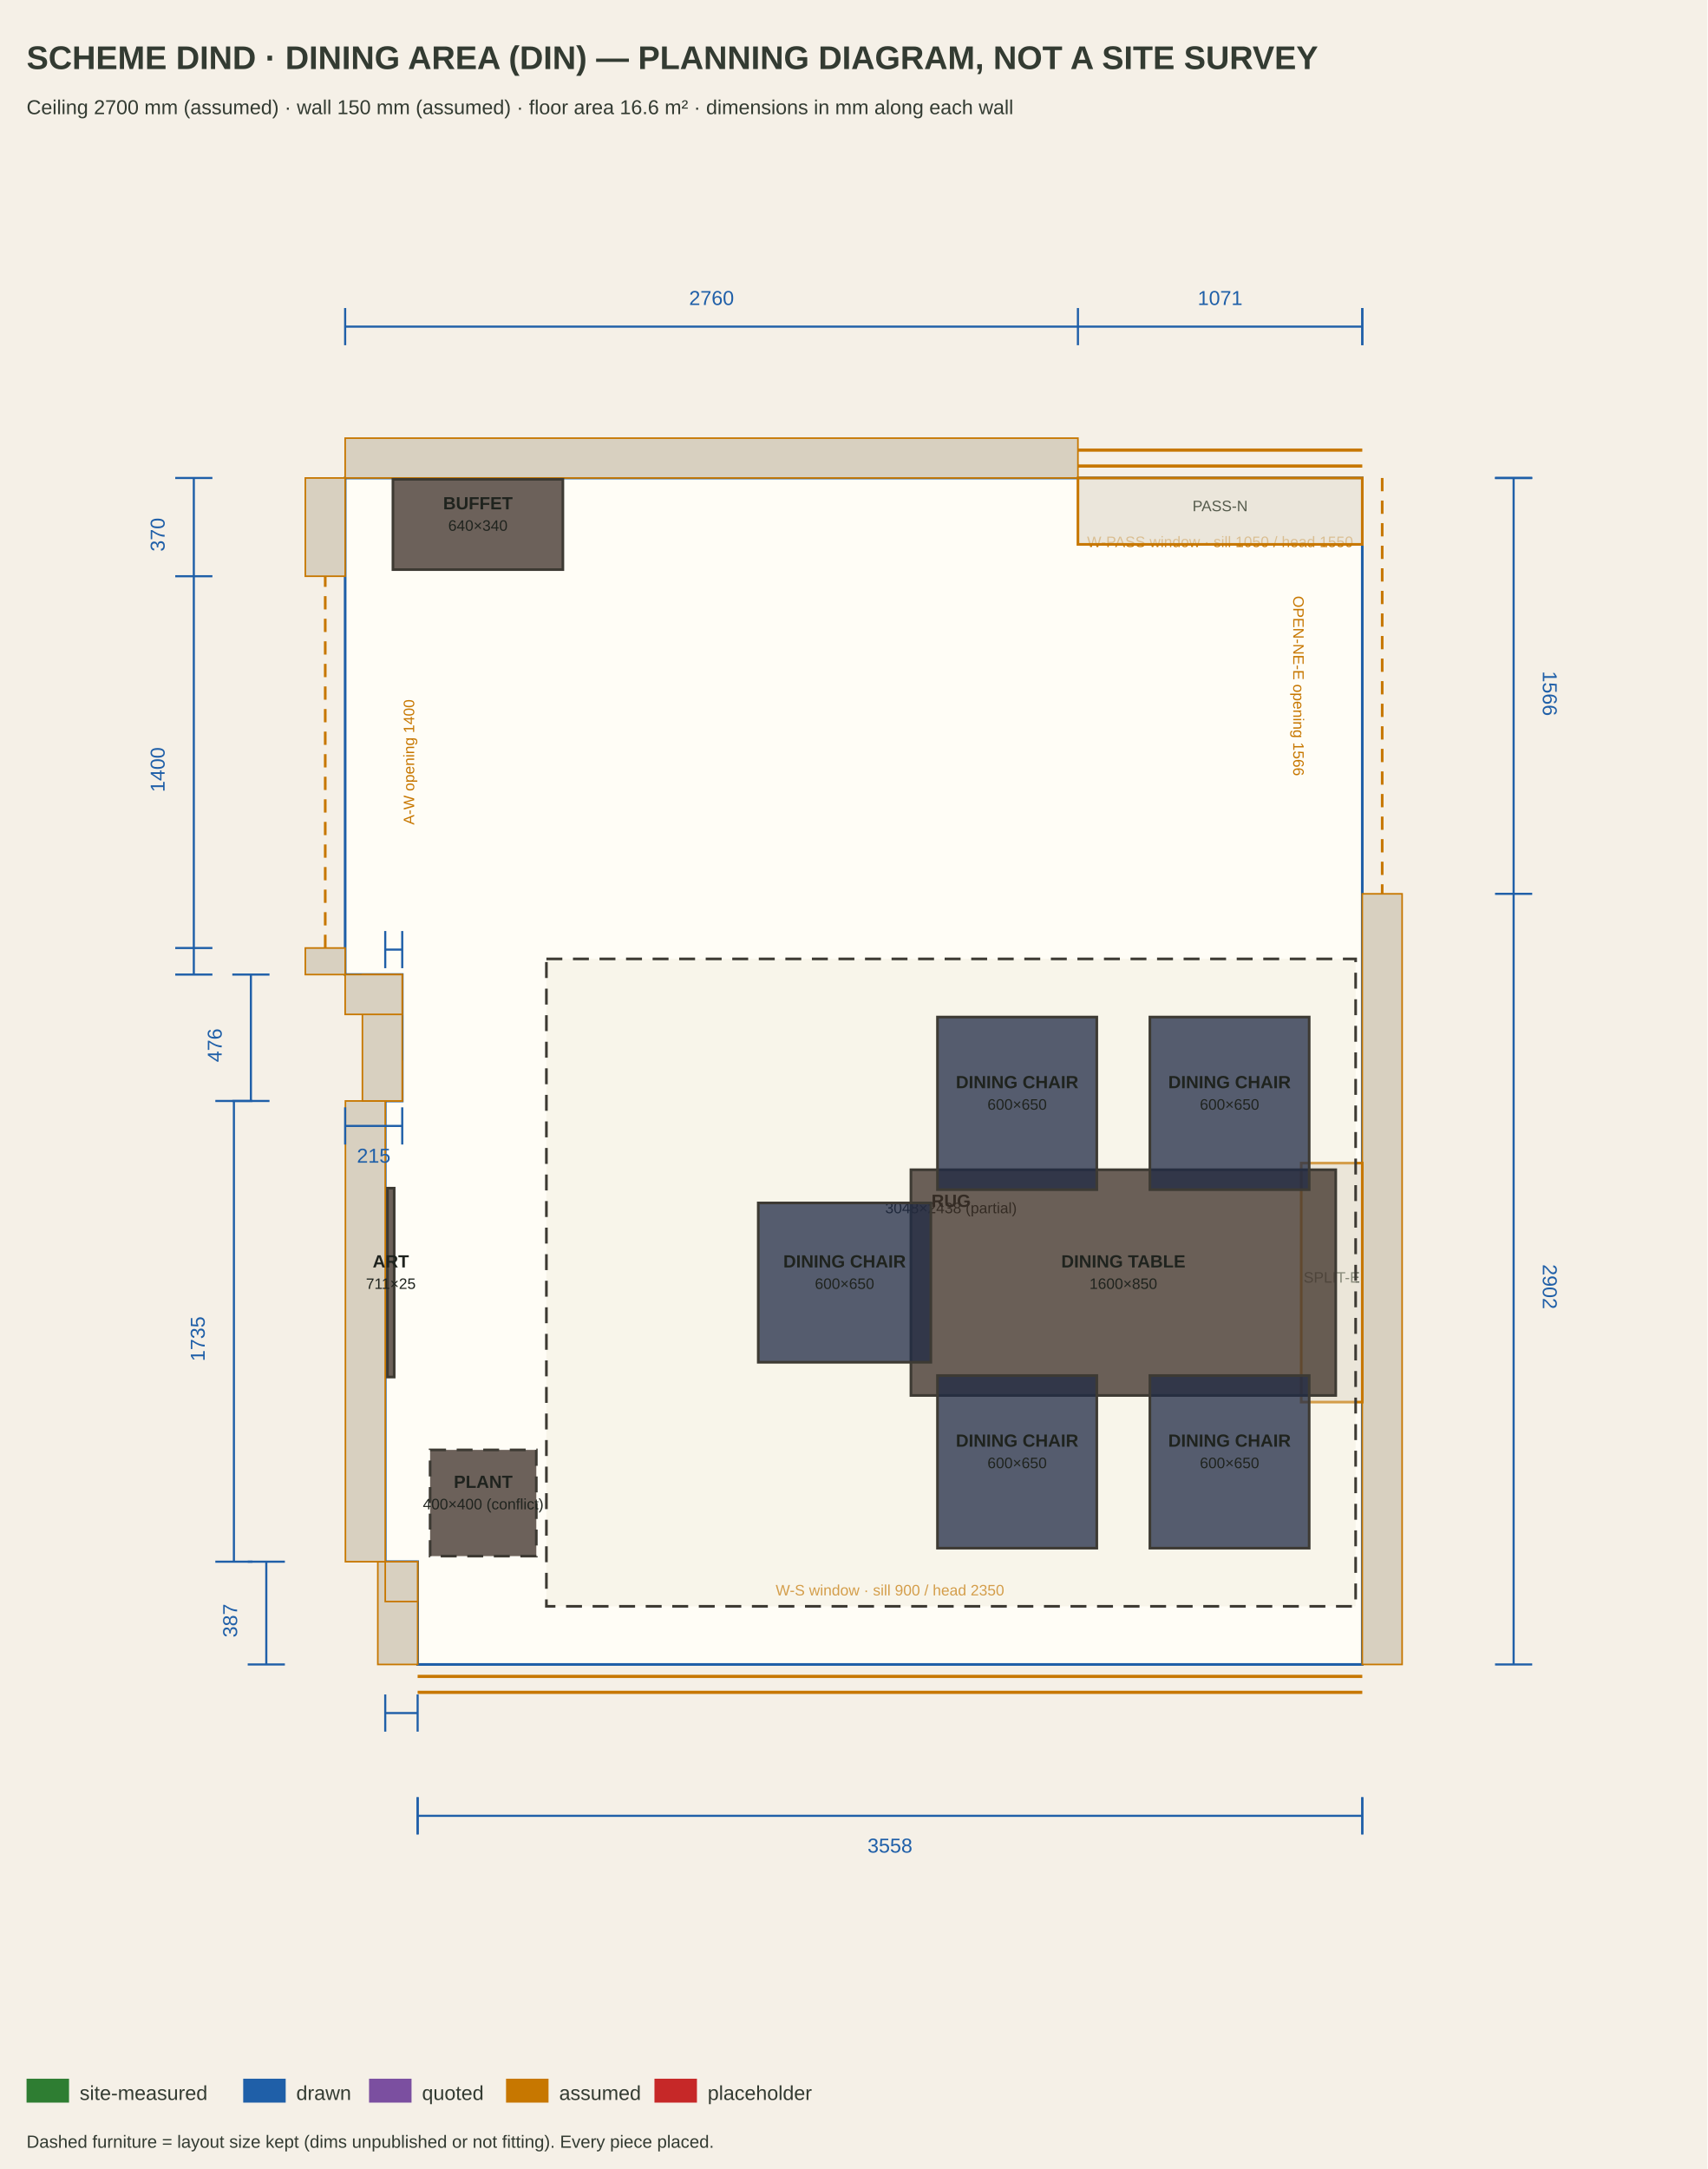
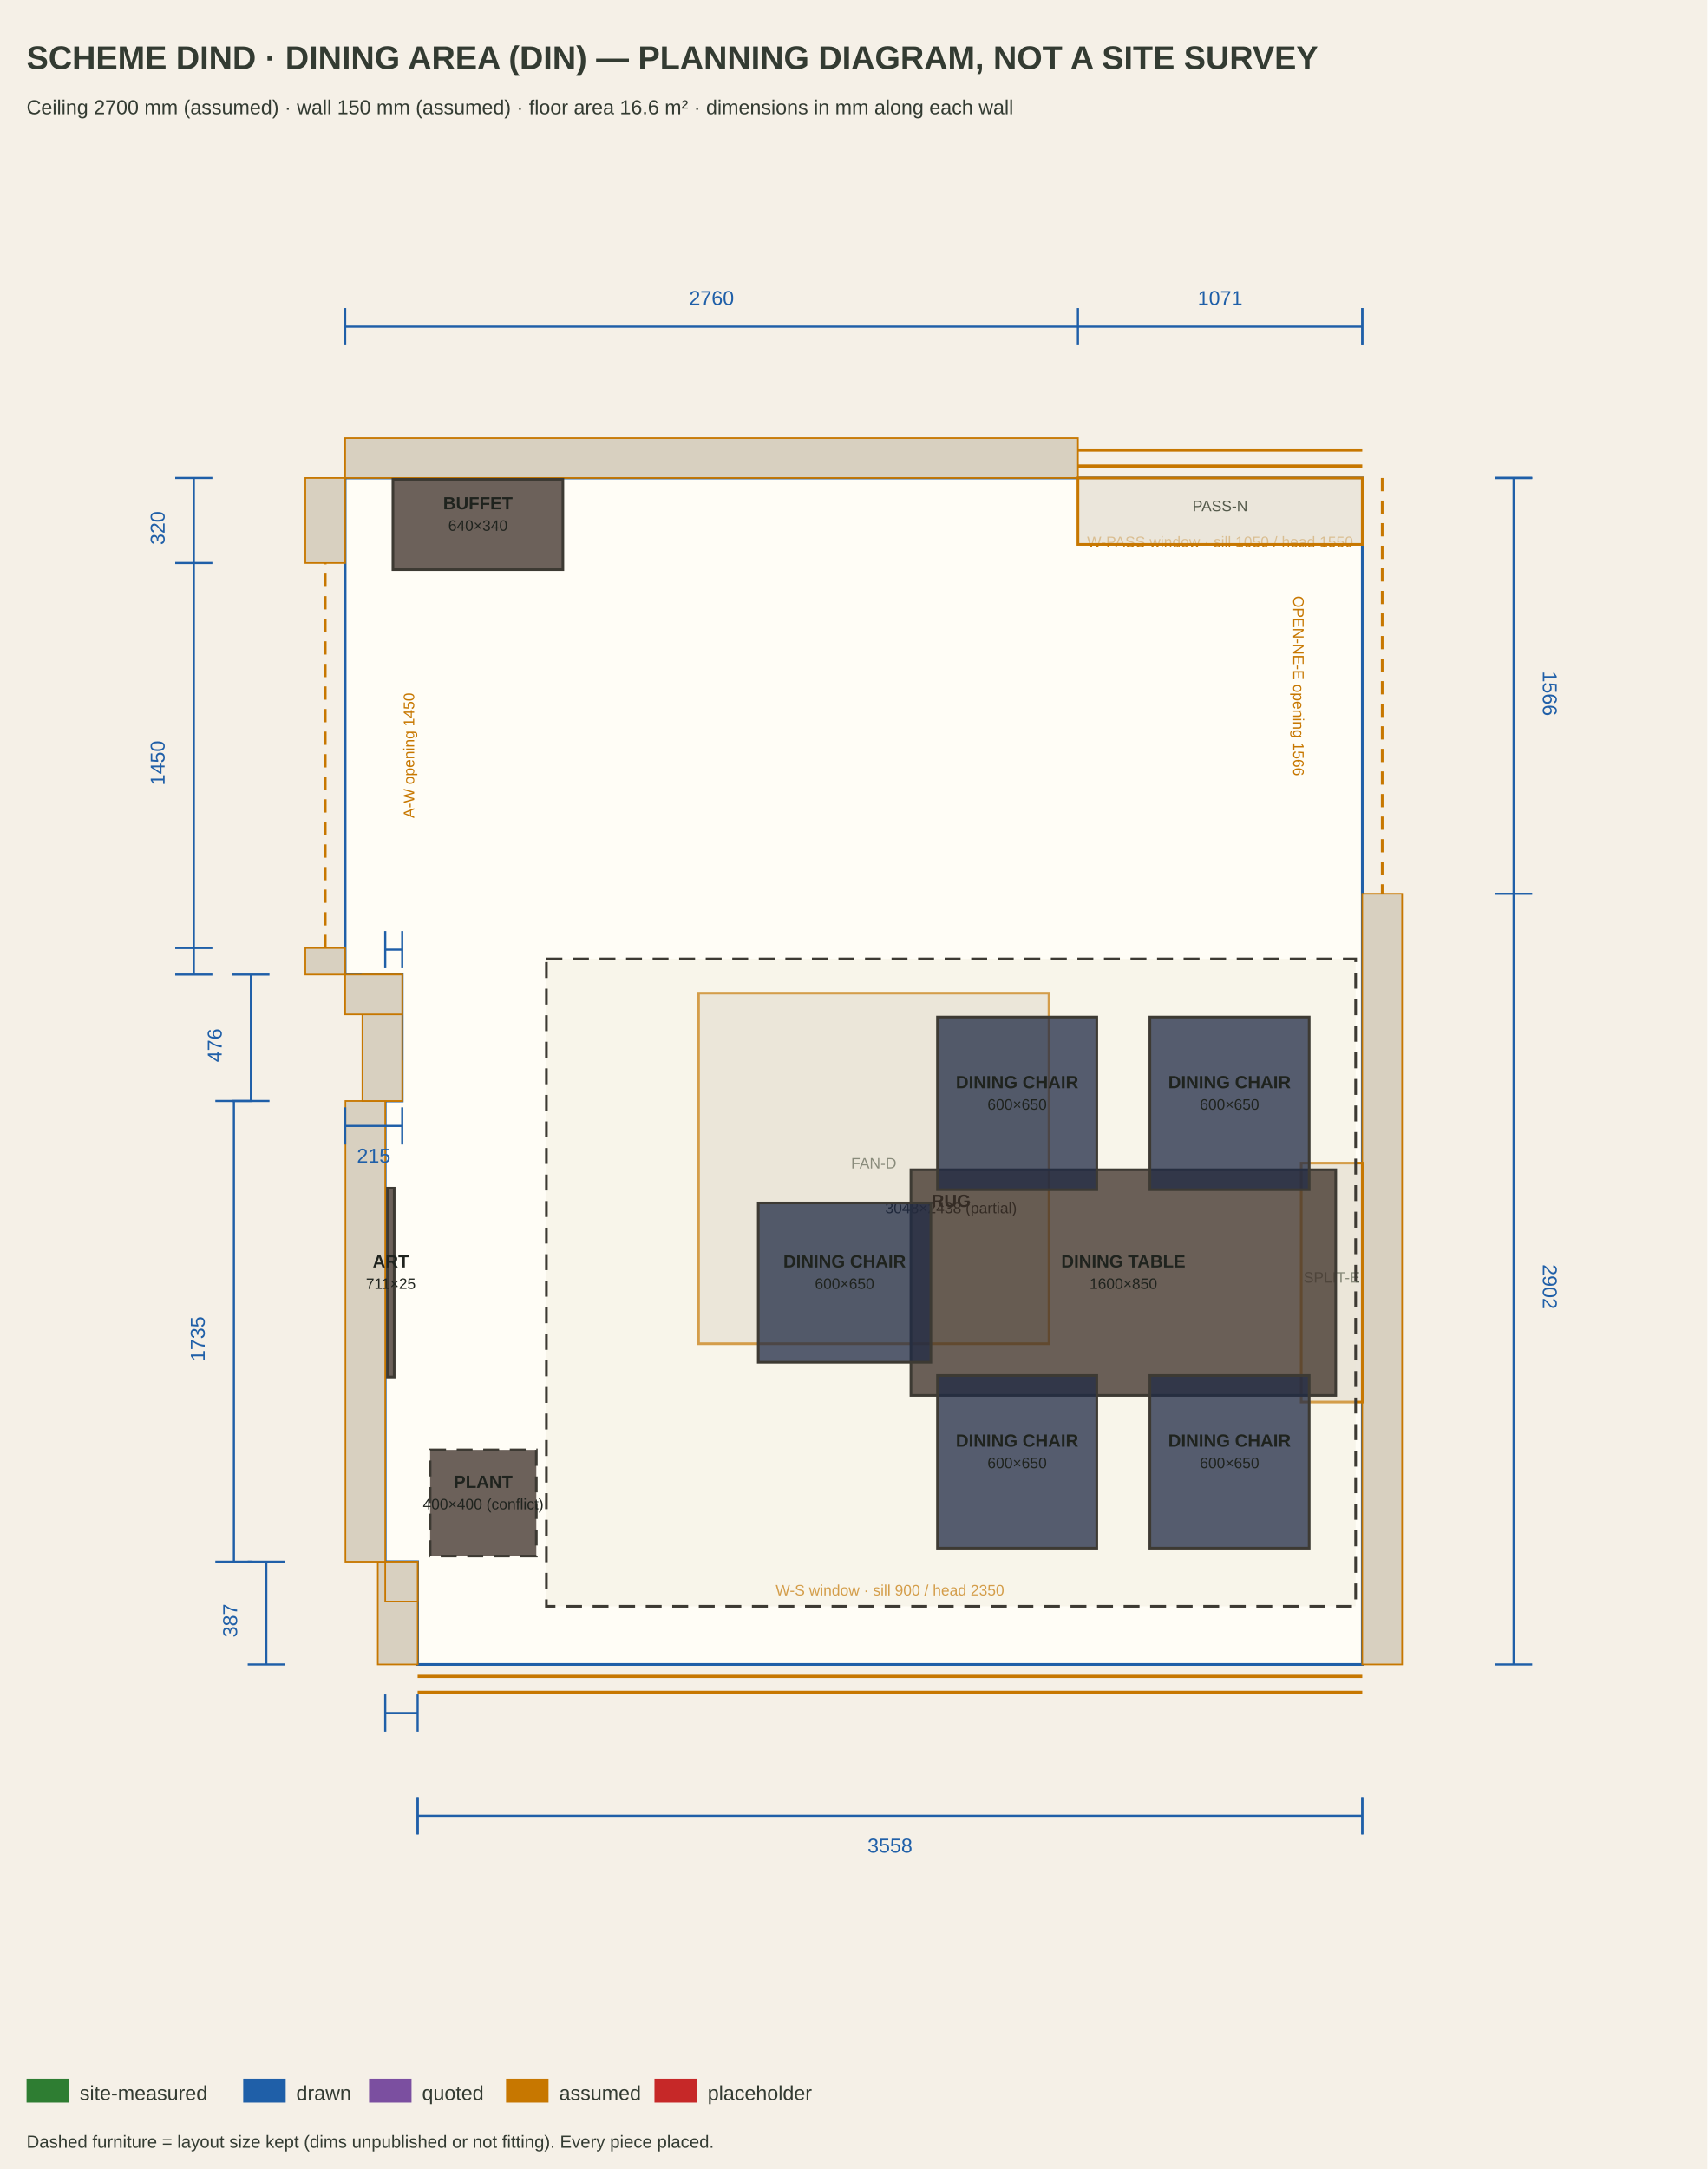
<svg xmlns="http://www.w3.org/2000/svg" viewBox="-1300 -1800 6431 8168" width="100%" height="100%" role="img" aria-label="Scheme DIND Dining area planning diagram">
  <rect x="-1300" y="-1800" width="6431" height="8168" fill="#f5f0e7" />
  <g font-family="Arial,sans-serif">
    <polygon points="0.0,0.0 3831.0,0.0 3831.0,4468.0 273.0,4468.0 273.0,4081.0 151.0,4081.0 151.0,2346.0 215.0,2346.0 215.0,1870.0 0.0,1870.0" fill="#fffdf6" stroke="#1f5fa8" stroke-width="10" />
    <polygon points="0.0,0.0 2760.0,0.0 2760.0,-150.0 0.0,-150.0" fill="#d8d0c0" stroke="#c77700" stroke-width="6" />
    <line x1="0.0" y1="-570.0" x2="3831.0" y2="-570.0" stroke="#1f5fa8" stroke-width="8" />
    <line x1="0.0" y1="-500.0" x2="0.0" y2="-640.0" stroke="#1f5fa8" stroke-width="8" />
    <line x1="2760.0" y1="-500.0" x2="2760.0" y2="-640.0" stroke="#1f5fa8" stroke-width="8" />
    <line x1="3831.0" y1="-500.0" x2="3831.0" y2="-640.0" stroke="#1f5fa8" stroke-width="8" />
    <line x1="3831.0" y1="-500.0" x2="3831.0" y2="-640.0" stroke="#1f5fa8" stroke-width="8" />
    <text x="1380.0" y="-651.5" text-anchor="middle" font-size="76.0" font-weight="normal" fill="#1f5fa8" transform="rotate(0.0 1380.0 -651.5)">2760</text>
    <text x="3295.5" y="-651.5" text-anchor="middle" font-size="76.0" font-weight="normal" fill="#1f5fa8" transform="rotate(0.0 3295.5 -651.5)">1071</text>
    <line x1="2760.0" y1="-45.0" x2="3831.0" y2="-45.0" stroke="#c77700" stroke-width="12" />
    <line x1="2760.0" y1="-105.0" x2="3831.0" y2="-105.0" stroke="#c77700" stroke-width="12" />
    <text x="3295.5" y="260.0" text-anchor="middle" font-size="57.0" font-weight="normal" fill="#c77700" transform="rotate(0.0 3295.5 260.0)">W-PASS window · sill 1050 / head 1550</text>
    <polygon points="3831.0,1566.0 3831.0,4468.0 3981.0,4468.0 3981.0,1566.0" fill="#d8d0c0" stroke="#c77700" stroke-width="6" />
    <line x1="4401.0" y1="0.0" x2="4401.0" y2="4468.0" stroke="#1f5fa8" stroke-width="8" />
    <line x1="4331.0" y1="0.0" x2="4471.0" y2="0.0" stroke="#1f5fa8" stroke-width="8" />
    <line x1="4331.0" y1="0.0" x2="4471.0" y2="0.0" stroke="#1f5fa8" stroke-width="8" />
    <line x1="4331.0" y1="1566.0" x2="4471.0" y2="1566.0" stroke="#1f5fa8" stroke-width="8" />
    <line x1="4331.0" y1="4468.0" x2="4471.0" y2="4468.0" stroke="#1f5fa8" stroke-width="8" />
    <text x="4511.0" y="811.5" text-anchor="middle" font-size="76.0" font-weight="normal" fill="#1f5fa8" transform="rotate(90.0 4511.0 811.5)">1566</text>
    <text x="4511.0" y="3045.5" text-anchor="middle" font-size="76.0" font-weight="normal" fill="#1f5fa8" transform="rotate(90.0 4511.0 3045.5)">2902</text>
    <line x1="3906.0" y1="0.0" x2="3906.0" y2="1566.0" stroke="#c77700" stroke-width="10" stroke-dasharray="50 35" />
    <text x="3571.0" y="783.0" text-anchor="middle" font-size="57.0" font-weight="normal" fill="#c77700" transform="rotate(90.0 3571.0 783.0)">OPEN-NE-E opening 1566</text>
    <line x1="3831.0" y1="5038.0" x2="273.0" y2="5038.0" stroke="#1f5fa8" stroke-width="8" />
    <line x1="3831.0" y1="4968.0" x2="3831.0" y2="5108.0" stroke="#1f5fa8" stroke-width="8" />
    <line x1="3831.0" y1="4968.0" x2="3831.0" y2="5108.0" stroke="#1f5fa8" stroke-width="8" />
    <line x1="273.0" y1="4968.0" x2="273.0" y2="5108.0" stroke="#1f5fa8" stroke-width="8" />
    <line x1="273.0" y1="4968.0" x2="273.0" y2="5108.0" stroke="#1f5fa8" stroke-width="8" />
    <text x="2052.0" y="5176.5" text-anchor="middle" font-size="76.0" font-weight="normal" fill="#1f5fa8" transform="rotate(0.0 2052.0 5176.5)">3558</text>
    <line x1="3831.0" y1="4513.0" x2="273.0" y2="4513.0" stroke="#c77700" stroke-width="12" />
    <line x1="3831.0" y1="4573.0" x2="273.0" y2="4573.0" stroke="#c77700" stroke-width="12" />
    <text x="2052.0" y="4208.0" text-anchor="middle" font-size="57.0" font-weight="normal" fill="#c77700" transform="rotate(0.0 2052.0 4208.0)">W-S window · sill 900 / head 2350</text>
    <polygon points="273.0,4468.0 273.0,4081.0 123.0,4081.0 123.0,4468.0" fill="#d8d0c0" stroke="#c77700" stroke-width="6" />
    <line x1="-297.0" y1="4468.0" x2="-297.0" y2="4081.0" stroke="#1f5fa8" stroke-width="8" />
    <line x1="-227.0" y1="4468.0" x2="-367.0" y2="4468.0" stroke="#1f5fa8" stroke-width="8" />
    <line x1="-227.0" y1="4081.0" x2="-367.0" y2="4081.0" stroke="#1f5fa8" stroke-width="8" />
    <text x="-407.0" y="4303.0" text-anchor="middle" font-size="76.0" font-weight="normal" fill="#1f5fa8" transform="rotate(-90.0 -407.0 4303.0)">387</text>
    <polygon points="273.0,4081.0 151.0,4081.0 151.0,4231.0 273.0,4231.0" fill="#d8d0c0" stroke="#c77700" stroke-width="6" />
    <line x1="273.0" y1="4651.0" x2="151.0" y2="4651.0" stroke="#1f5fa8" stroke-width="8" />
    <line x1="273.0" y1="4581.0" x2="273.0" y2="4721.0" stroke="#1f5fa8" stroke-width="8" />
    <line x1="151.0" y1="4581.0" x2="151.0" y2="4721.0" stroke="#1f5fa8" stroke-width="8" />
    <polygon points="151.0,4081.0 151.0,2346.0 1.0,2346.0 1.0,4081.0" fill="#d8d0c0" stroke="#c77700" stroke-width="6" />
    <line x1="-419.0" y1="4081.0" x2="-419.0" y2="2346.0" stroke="#1f5fa8" stroke-width="8" />
    <line x1="-349.0" y1="4081.0" x2="-489.0" y2="4081.0" stroke="#1f5fa8" stroke-width="8" />
    <line x1="-349.0" y1="2346.0" x2="-489.0" y2="2346.0" stroke="#1f5fa8" stroke-width="8" />
    <text x="-529.0" y="3242.0" text-anchor="middle" font-size="76.0" font-weight="normal" fill="#1f5fa8" transform="rotate(-90.0 -529.0 3242.0)">1735</text>
    <polygon points="151.0,2346.0 215.0,2346.0 215.0,2196.0 151.0,2196.0" fill="#d8d0c0" stroke="#c77700" stroke-width="6" />
    <line x1="151.0" y1="1776.0" x2="215.0" y2="1776.0" stroke="#1f5fa8" stroke-width="8" />
    <line x1="151.0" y1="1846.0" x2="151.0" y2="1706.0" stroke="#1f5fa8" stroke-width="8" />
    <line x1="215.0" y1="1846.0" x2="215.0" y2="1706.0" stroke="#1f5fa8" stroke-width="8" />
    <polygon points="215.0,2346.0 215.0,1870.0 65.0,1870.0 65.0,2346.0" fill="#d8d0c0" stroke="#c77700" stroke-width="6" />
    <line x1="-355.0" y1="2346.0" x2="-355.0" y2="1870.0" stroke="#1f5fa8" stroke-width="8" />
    <line x1="-285.0" y1="2346.0" x2="-425.0" y2="2346.0" stroke="#1f5fa8" stroke-width="8" />
    <line x1="-285.0" y1="1870.0" x2="-425.0" y2="1870.0" stroke="#1f5fa8" stroke-width="8" />
    <text x="-465.0" y="2136.5" text-anchor="middle" font-size="76.0" font-weight="normal" fill="#1f5fa8" transform="rotate(-90.0 -465.0 2136.5)">476</text>
    <polygon points="215.0,1870.0 0.0,1870.0 0.0,2020.0 215.0,2020.0" fill="#d8d0c0" stroke="#c77700" stroke-width="6" />
    <line x1="215.0" y1="2440.0" x2="0.0" y2="2440.0" stroke="#1f5fa8" stroke-width="8" />
    <line x1="215.0" y1="2370.0" x2="215.0" y2="2510.0" stroke="#1f5fa8" stroke-width="8" />
    <line x1="0.0" y1="2370.0" x2="0.0" y2="2510.0" stroke="#1f5fa8" stroke-width="8" />
    <text x="107.5" y="2578.5" text-anchor="middle" font-size="76.0" font-weight="normal" fill="#1f5fa8" transform="rotate(0.0 107.5 2578.5)">215</text>
    <polygon points="0.0,1870.0 0.0,1770.0 -150.0,1770.0 -150.0,1870.0" fill="#d8d0c0" stroke="#c77700" stroke-width="6" />
-     <polygon points="0.0,370.0 0.0,0.0 -150.0,0.0 -150.0,370.0" fill="#d8d0c0" stroke="#c77700" stroke-width="6" />
+     <polygon points="0.0,320.0 0.0,0.0 -150.0,0.0 -150.0,320.0" fill="#d8d0c0" stroke="#c77700" stroke-width="6" />
    <line x1="-570.0" y1="1870.0" x2="-570.0" y2="0.0" stroke="#1f5fa8" stroke-width="8" />
    <line x1="-500.0" y1="1870.0" x2="-640.0" y2="1870.0" stroke="#1f5fa8" stroke-width="8" />
    <line x1="-500.0" y1="1770.0" x2="-640.0" y2="1770.0" stroke="#1f5fa8" stroke-width="8" />
-     <line x1="-500.0" y1="370.0" x2="-640.0" y2="370.0" stroke="#1f5fa8" stroke-width="8" />
+     <line x1="-500.0" y1="320.0" x2="-640.0" y2="320.0" stroke="#1f5fa8" stroke-width="8" />
    <line x1="-500.0" y1="0.0" x2="-640.0" y2="0.0" stroke="#1f5fa8" stroke-width="8" />
-     <text x="-680.0" y="1098.5" text-anchor="middle" font-size="76.0" font-weight="normal" fill="#1f5fa8" transform="rotate(-90.0 -680.0 1098.5)">1400</text>
-     <text x="-680.0" y="213.5" text-anchor="middle" font-size="76.0" font-weight="normal" fill="#1f5fa8" transform="rotate(-90.0 -680.0 213.5)">370</text>
-     <line x1="-75.0" y1="1770.0" x2="-75.0" y2="370.0" stroke="#c77700" stroke-width="10" stroke-dasharray="50 35" />
-     <text x="260.0" y="1070.0" text-anchor="middle" font-size="57.0" font-weight="normal" fill="#c77700" transform="rotate(-90.0 260.0 1070.0)">A-W opening 1400</text>
+     <text x="-680.0" y="1073.5" text-anchor="middle" font-size="76.0" font-weight="normal" fill="#1f5fa8" transform="rotate(-90.0 -680.0 1073.5)">1450</text>
+     <text x="-680.0" y="188.5" text-anchor="middle" font-size="76.0" font-weight="normal" fill="#1f5fa8" transform="rotate(-90.0 -680.0 188.5)">320</text>
+     <line x1="-75.0" y1="1770.0" x2="-75.0" y2="320.0" stroke="#c77700" stroke-width="10" stroke-dasharray="50 35" />
+     <text x="260.0" y="1045.0" text-anchor="middle" font-size="57.0" font-weight="normal" fill="#c77700" transform="rotate(-90.0 260.0 1045.0)">A-W opening 1450</text>
    <polygon points="2760.0,0.0 3831.0,0.0 3831.0,250.0 2760.0,250.0" fill="#e3ddd0" stroke="#c77700" stroke-width="10" fill-opacity="0.7" />
    <text x="3295.5" y="125.0" text-anchor="middle" font-size="57.0" font-weight="normal" fill="#555b4c">PASS-N</text>
    <polygon points="3601.0,2580.0 3831.0,2580.0 3831.0,3480.0 3601.0,3480.0" fill="#e3ddd0" stroke="#c77700" stroke-width="10" fill-opacity="0.7" />
    <text x="3716.0" y="3030.0" text-anchor="middle" font-size="57.0" font-weight="normal" fill="#555b4c">SPLIT-E</text>
+     <polygon points="1331.0,1940.0 2651.0,1940.0 2651.0,3260.0 1331.0,3260.0" fill="#e3ddd0" stroke="#c77700" stroke-width="10" fill-opacity="0.7" />
+     <text x="1991.0" y="2600.0" text-anchor="middle" font-size="57.0" font-weight="normal" fill="#555b4c">FAN-D</text>
    <polygon points="758.0,1811.0 3806.0,1811.0 3806.0,4249.0 758.0,4249.0" fill="#ece4d4" stroke="#3d3a33" stroke-width="10" stroke-dasharray="60 40" fill-opacity="0.35" />
    <text x="2282.0" y="2745.0" text-anchor="middle" font-size="66.5" font-weight="bold" fill="#1f231e">RUG</text>
    <text x="2282.0" y="2768.8" text-anchor="middle" font-size="57.0" font-weight="normal" fill="#1f231e">3048×2438 (partial)</text>
    <polygon points="2131.0,2605.0 3731.0,2605.0 3731.0,3455.0 2131.0,3455.0" fill="#3b2e26" stroke="#3d3a33" stroke-width="10" fill-opacity="0.75" />
    <text x="2931.0" y="2973.0" text-anchor="middle" font-size="66.5" font-weight="bold" fill="#1f231e">DINING TABLE</text>
    <text x="2931.0" y="3053.8" text-anchor="middle" font-size="57.0" font-weight="normal" fill="#1f231e">1600×850</text>
    <polygon points="2231.0,3380.0 2831.0,3380.0 2831.0,4030.0 2231.0,4030.0" fill="#1f2a44" stroke="#3d3a33" stroke-width="10" fill-opacity="0.75" />
    <text x="2531.0" y="3648.0" text-anchor="middle" font-size="66.5" font-weight="bold" fill="#1f231e">DINING CHAIR</text>
    <text x="2531.0" y="3728.8" text-anchor="middle" font-size="57.0" font-weight="normal" fill="#1f231e">600×650</text>
    <polygon points="3031.0,3380.0 3631.0,3380.0 3631.0,4030.0 3031.0,4030.0" fill="#1f2a44" stroke="#3d3a33" stroke-width="10" fill-opacity="0.75" />
    <text x="3331.0" y="3648.0" text-anchor="middle" font-size="66.5" font-weight="bold" fill="#1f231e">DINING CHAIR</text>
    <text x="3331.0" y="3728.8" text-anchor="middle" font-size="57.0" font-weight="normal" fill="#1f231e">600×650</text>
    <polygon points="2206.0,2730.0 2206.0,3330.0 1556.0,3330.0 1556.0,2730.0" fill="#1f2a44" stroke="#3d3a33" stroke-width="10" fill-opacity="0.75" />
    <text x="1881.0" y="2973.0" text-anchor="middle" font-size="66.5" font-weight="bold" fill="#1f231e">DINING CHAIR</text>
    <text x="1881.0" y="3053.8" text-anchor="middle" font-size="57.0" font-weight="normal" fill="#1f231e">600×650</text>
    <polygon points="2831.0,2680.0 2231.0,2680.0 2231.0,2030.0 2831.0,2030.0" fill="#1f2a44" stroke="#3d3a33" stroke-width="10" fill-opacity="0.75" />
    <text x="2531.0" y="2298.0" text-anchor="middle" font-size="66.5" font-weight="bold" fill="#1f231e">DINING CHAIR</text>
    <text x="2531.0" y="2378.8" text-anchor="middle" font-size="57.0" font-weight="normal" fill="#1f231e">600×650</text>
    <polygon points="3631.0,2680.0 3031.0,2680.0 3031.0,2030.0 3631.0,2030.0" fill="#1f2a44" stroke="#3d3a33" stroke-width="10" fill-opacity="0.75" />
    <text x="3331.0" y="2298.0" text-anchor="middle" font-size="66.5" font-weight="bold" fill="#1f231e">DINING CHAIR</text>
    <text x="3331.0" y="2378.8" text-anchor="middle" font-size="57.0" font-weight="normal" fill="#1f231e">600×650</text>
    <polygon points="820.0,345.0 180.0,345.0 180.0,5.0 820.0,5.0" fill="#3b2e26" stroke="#3d3a33" stroke-width="10" fill-opacity="0.75" />
    <text x="500.0" y="118.0" text-anchor="middle" font-size="66.5" font-weight="bold" fill="#1f231e">BUFFET</text>
    <text x="500.0" y="198.8" text-anchor="middle" font-size="57.0" font-weight="normal" fill="#1f231e">640×340</text>
    <polygon points="320.0,3660.0 720.0,3660.0 720.0,4060.0 320.0,4060.0" fill="#3b2e26" stroke="#3d3a33" stroke-width="10" stroke-dasharray="60 40" fill-opacity="0.75" />
    <text x="520.0" y="3803.0" text-anchor="middle" font-size="66.5" font-weight="bold" fill="#1f231e">PLANT</text>
    <text x="520.0" y="3883.8" text-anchor="middle" font-size="57.0" font-weight="normal" fill="#1f231e">400×400 (conflict)</text>
    <polygon points="184.7,2674.4 184.7,3385.6 159.3,3385.6 159.3,2674.4" fill="#3b2e26" stroke="#3d3a33" stroke-width="10" fill-opacity="0.75" />
    <text x="172.0" y="2973.0" text-anchor="middle" font-size="66.5" font-weight="bold" fill="#1f231e">ART</text>
    <text x="172.0" y="3053.8" text-anchor="middle" font-size="57.0" font-weight="normal" fill="#1f231e">711×25</text>
    <text x="-1200.0" y="-1540.0" text-anchor="start" font-size="123.5" font-weight="bold" fill="#333b32">SCHEME DIND · DINING AREA (DIN) — PLANNING DIAGRAM, NOT A SITE SURVEY</text>
    <text x="-1200.0" y="-1370.0" text-anchor="start" font-size="76.0" font-weight="normal" fill="#333b32">Ceiling 2700 mm (assumed) · wall 150 mm (assumed) · floor area 16.6 m² · dimensions in mm along each wall</text>
    <rect x="-1200" y="6028" width="160" height="90" fill="#2e7d32" />
    <text x="-1000.0" y="6108.0" text-anchor="start" font-size="76.0" font-weight="normal" fill="#333b32">site-measured</text>
    <rect x="-384" y="6028" width="160" height="90" fill="#1f5fa8" />
    <text x="-184.2" y="6108.0" text-anchor="start" font-size="76.0" font-weight="normal" fill="#333b32">drawn</text>
    <rect x="90" y="6028" width="160" height="90" fill="#7b4fa0" />
    <text x="289.5" y="6108.0" text-anchor="start" font-size="76.0" font-weight="normal" fill="#333b32">quoted</text>
    <rect x="606" y="6028" width="160" height="90" fill="#c77700" />
    <text x="806.0" y="6108.0" text-anchor="start" font-size="76.0" font-weight="normal" fill="#333b32">assumed</text>
    <rect x="1165" y="6028" width="160" height="90" fill="#c62828" />
    <text x="1365.2" y="6108.0" text-anchor="start" font-size="76.0" font-weight="normal" fill="#333b32">placeholder</text>
    <text x="-1200.0" y="6288.0" text-anchor="start" font-size="66.5" font-weight="normal" fill="#333b32">Dashed furniture = layout size kept (dims unpublished or not fitting). Every piece placed.</text>
  </g>
</svg>
